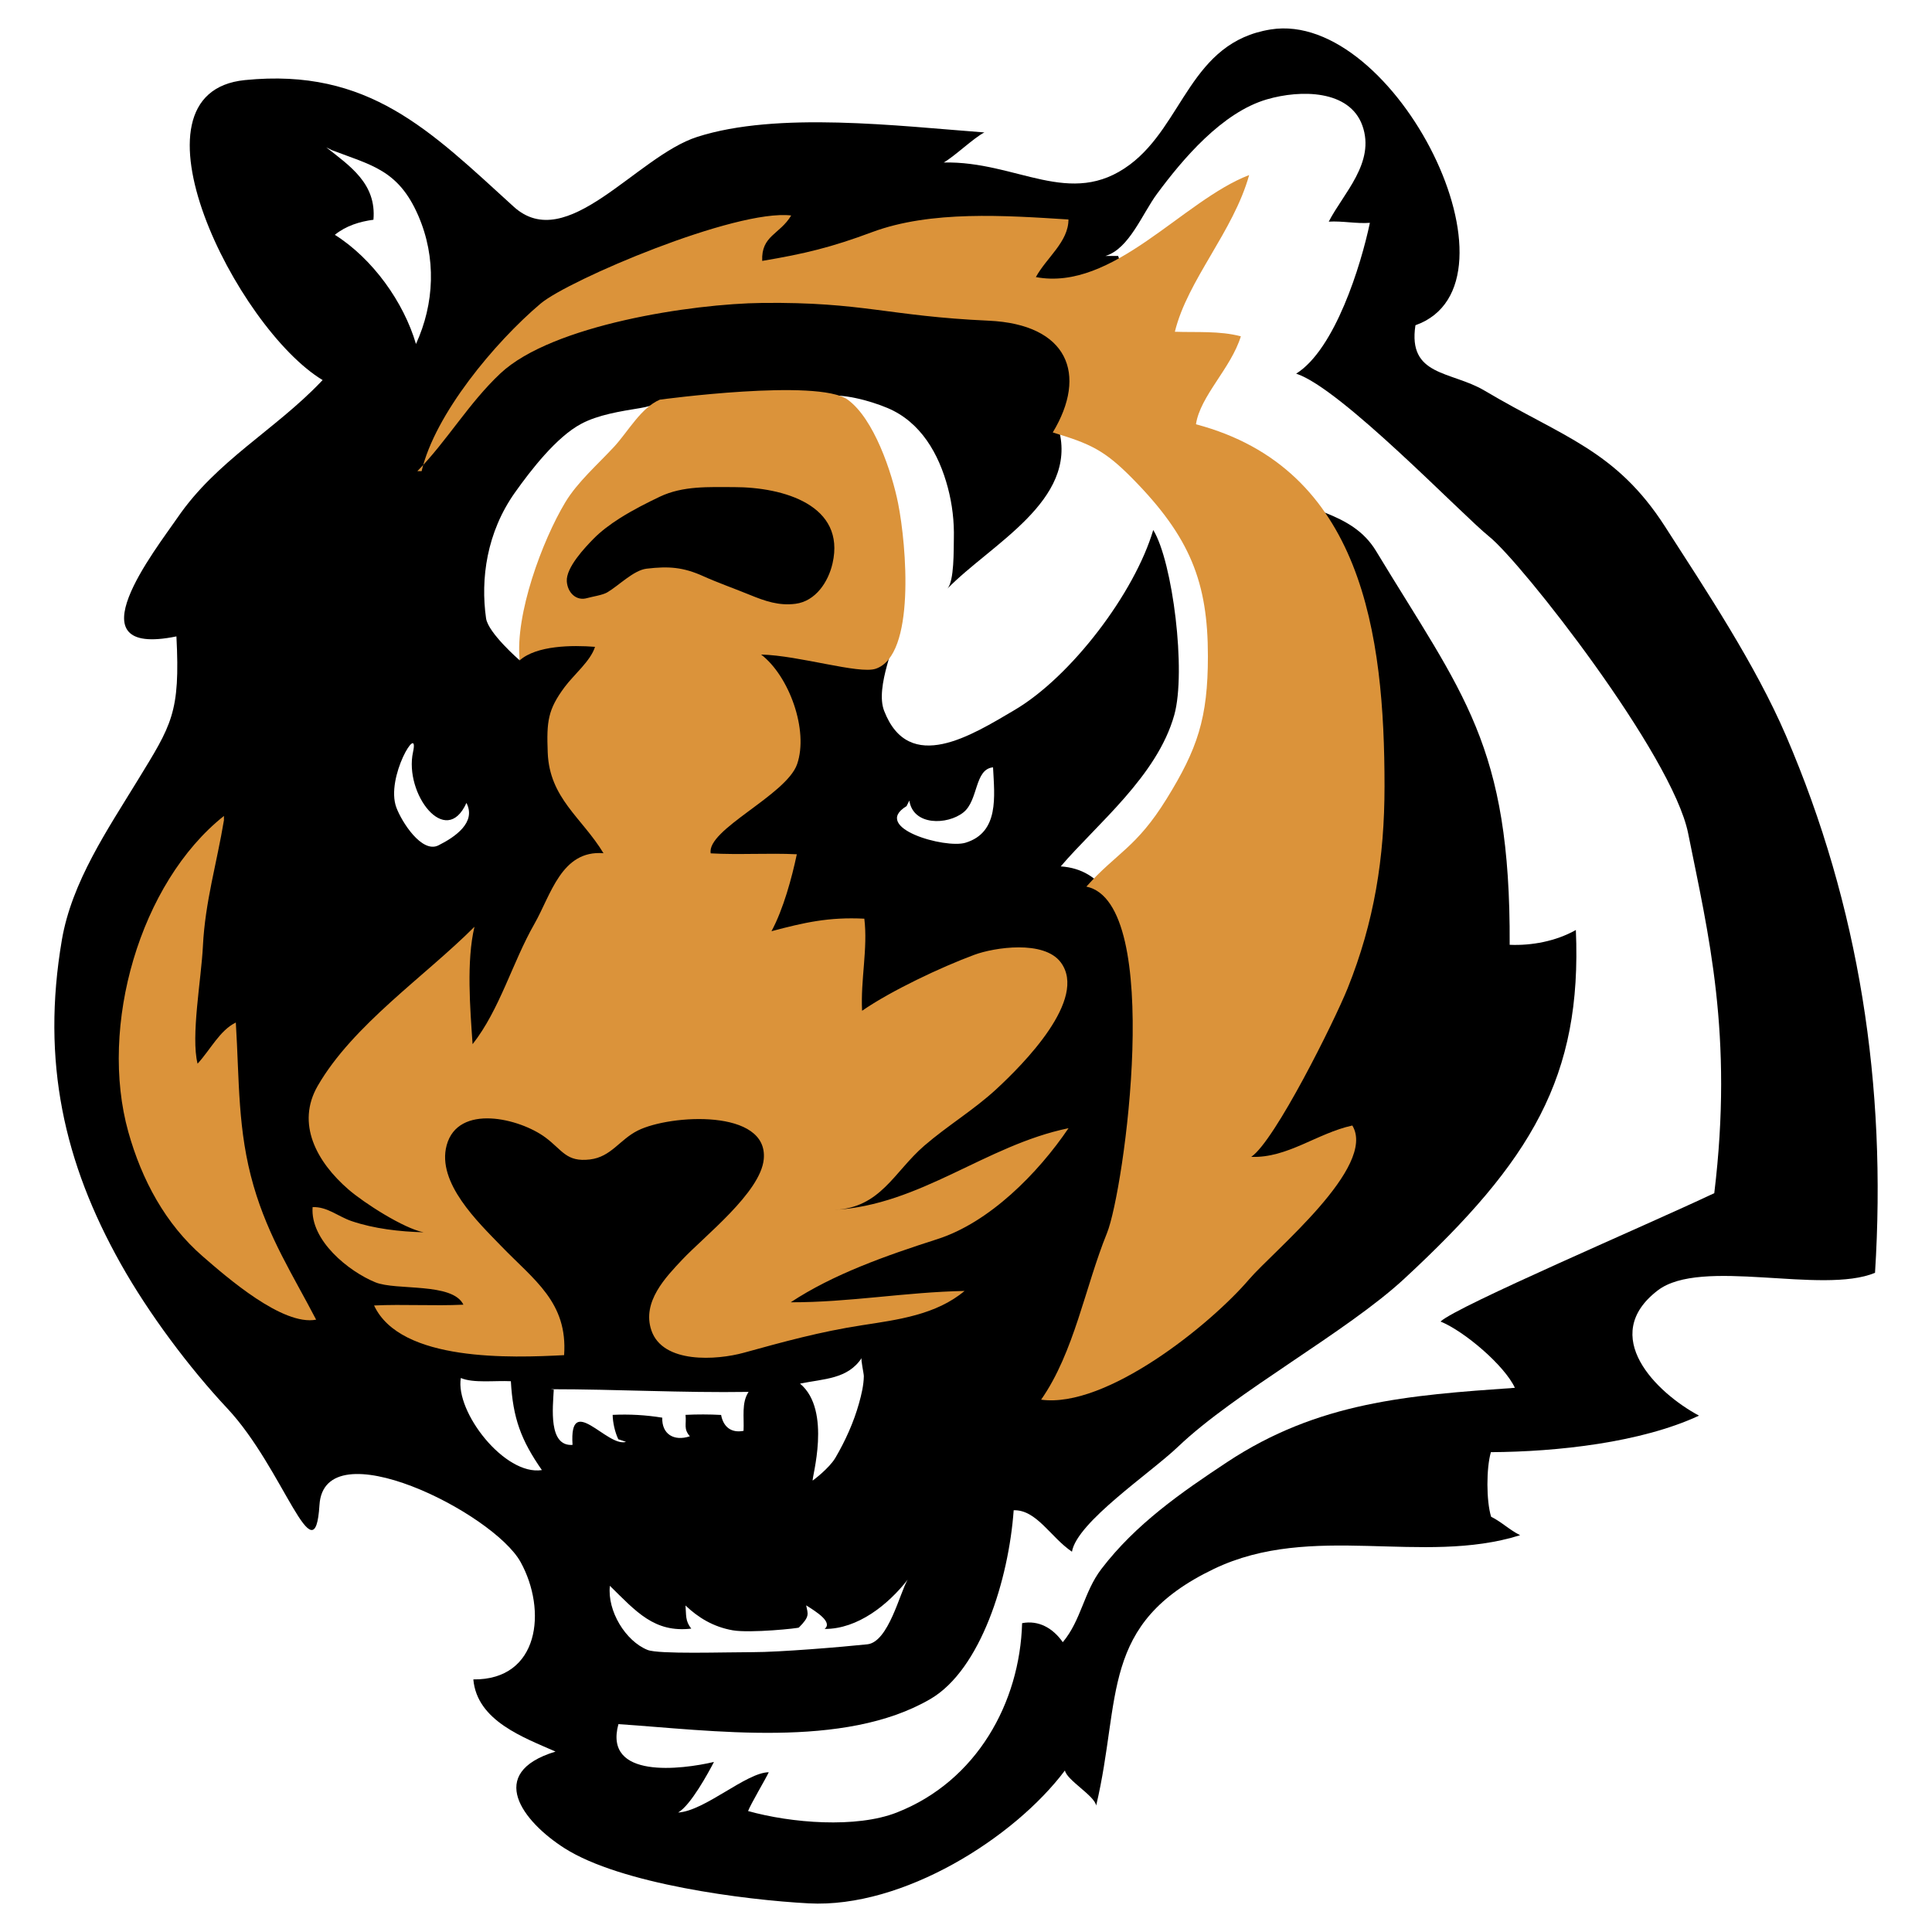
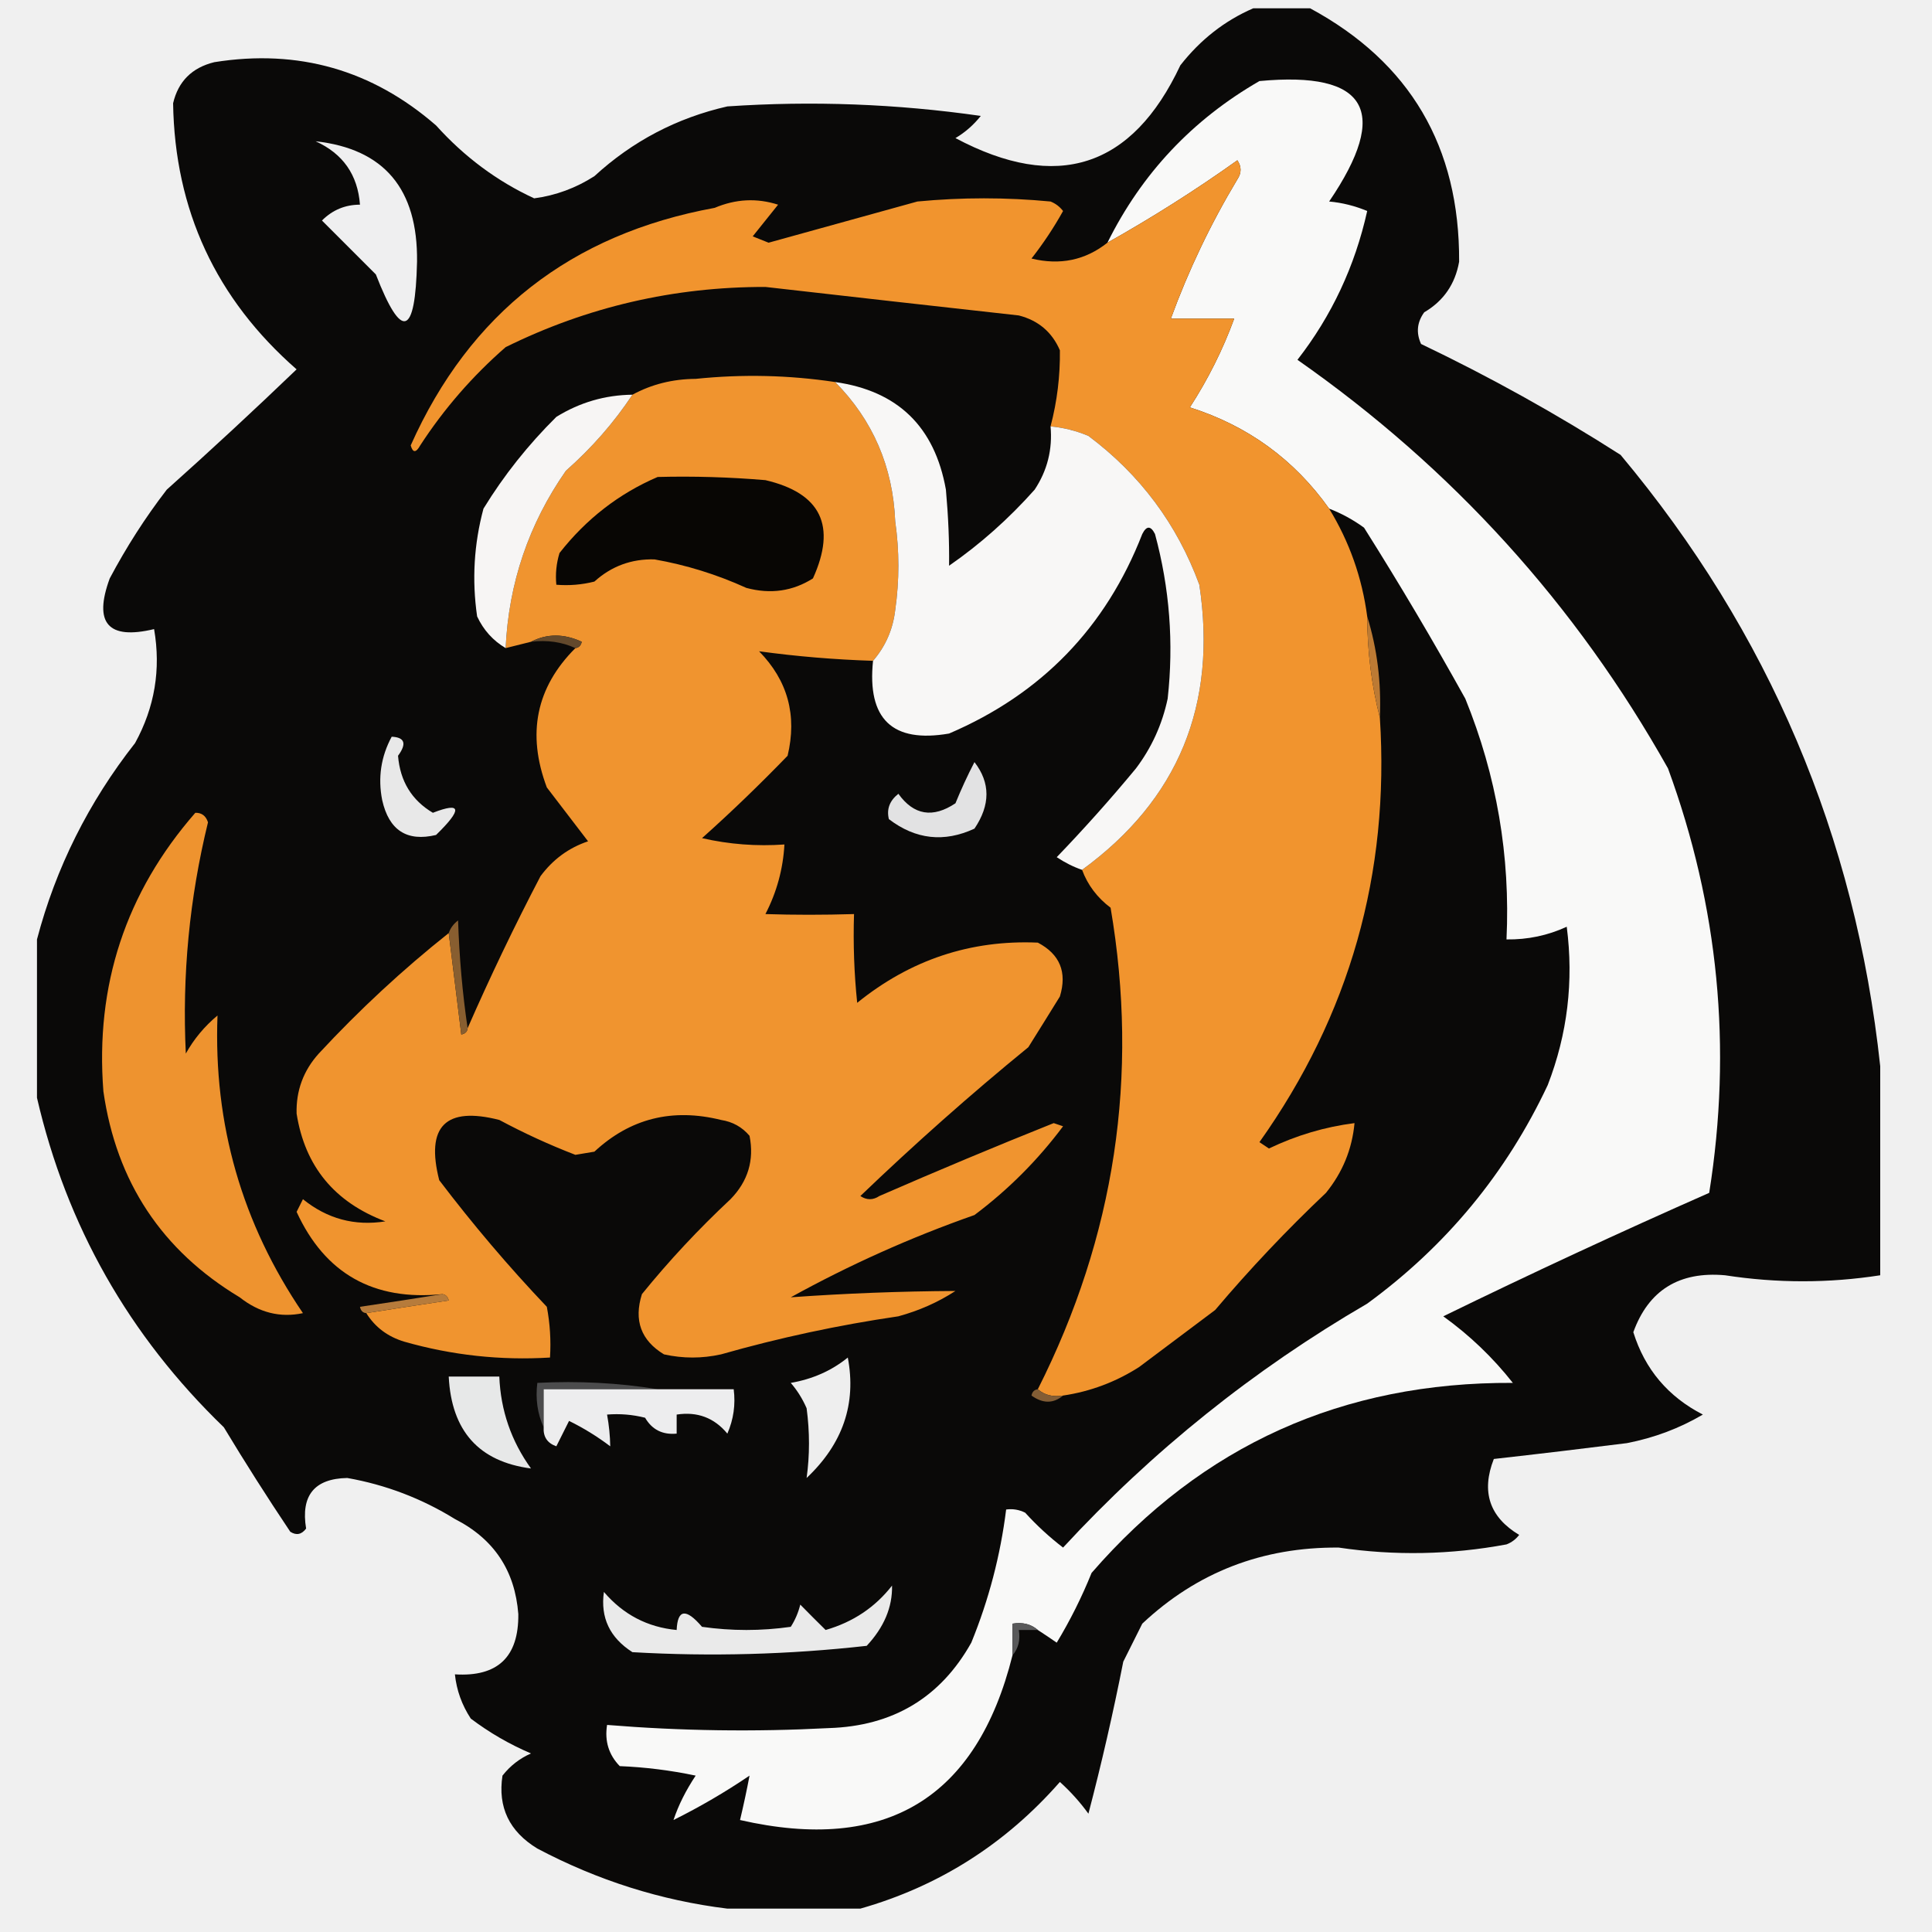
- <svg xmlns="http://www.w3.org/2000/svg" width="60" height="60" viewBox="0 0 192.756 192.756">
-   <g fill-rule="evenodd" clip-rule="evenodd">
-     <path fill="#fff" d="M0 0h192.756v192.756H0V0z" />
-     <path d="M32.006 38.109C27.43 42.902 21.594 45.98 17.729 51.62c-2.203 3.214-10.774 14.053-.127 11.874.392 7.644-.472 8.802-3.859 14.346-3.014 4.932-6.585 10.157-7.571 15.94-2.069 12.139.224 22.244 5.873 32.307 2.787 4.965 6.828 10.369 10.632 14.428 5.625 6.002 8.73 17.111 9.197 9.637.479-7.672 17.343.758 20.069 5.699 2.649 4.799 1.889 11.781-4.718 11.703.362 4.148 5.043 5.801 8.199 7.201-7.015 2.137-3.253 6.998.904 9.645 5.604 3.568 17.953 5.158 24.359 5.498 9.421.5 20.527-6.545 25.56-13.258.189.975 2.965 2.514 3.117 3.506 2.553-10.773.305-18.131 11.754-23.619 9.795-4.691 20.801-.299 30.545-3.359-1.037-.512-1.836-1.314-2.896-1.844-.486-1.588-.484-4.838-.021-6.441 6.639-.039 15.004-.959 20.764-3.645-4.275-2.291-10.02-7.957-4.127-12.486 4.334-3.334 16.379.436 21.688-1.762 1.184-18.676-1.572-36.595-8.875-53.574-3.074-7.146-7.977-14.504-12.078-20.886-4.908-7.632-10.182-8.91-18.006-13.558-3.326-1.975-7.682-1.401-6.893-6.522 11.592-4.122-1.994-31.487-14.434-29.513-8.02 1.273-8.686 9.472-14.057 13.485-5.949 4.443-11.262-.377-18.579-.208 1.015-.552 3.032-2.486 4.063-3-8.654-.651-20.653-2.122-28.65.443-6.079 1.951-12.997 11.797-18.312 6.963C42.9 13.024 36.803 6.753 24.441 7.989c-12.586 1.259-.839 24.752 7.746 29.929l-.181.191z" />
-     <path d="M110.299 25.533c2.361-.707 3.674-4.224 5.141-6.201 2.559-3.456 6.479-8.111 10.957-9.418 3.379-.985 8.248-.958 9.527 2.614 1.32 3.701-1.902 6.754-3.355 9.586 1.316-.089 2.785.223 4.105.118-.889 4.231-3.477 12.618-7.355 15.048 4.461 1.436 16.51 14.049 19.26 16.257 3.242 2.605 18.275 21.781 19.846 29.598 2.012 10.02 4.529 20.087 2.609 35.907-6.76 3.199-25.648 11.256-27.312 12.807 2.383.971 6.385 4.383 7.418 6.613-10.672.744-19.633 1.418-28.695 7.404-4.639 3.064-9.152 6.211-12.562 10.674-1.754 2.299-2.006 5.1-3.848 7.301-.984-1.402-2.404-2.215-4.059-1.898-.223 7.92-4.518 15.764-12.507 18.893-4.035 1.582-10.516 1.061-14.833-.148.25-.674 1.792-3.27 2.063-3.871-2.247.023-6.373 3.863-9.046 4.02 1.246-.701 3.037-3.996 3.578-5.047-3.225.756-11.037 1.748-9.532-3.773 9.215.609 22.496 2.527 31.125-2.506 5.034-2.938 7.817-11.947 8.311-18.832 2.281-.072 3.688 2.701 5.814 4.135.502-2.953 7.844-7.855 10.58-10.471 5.707-5.449 16.811-11.424 22.572-16.76 12.715-11.771 17.748-20.162 17.123-34.798-1.986 1.123-4.416 1.573-6.604 1.478.098-19.985-4.672-24.97-13.328-39.284-2.463-4.074-7.305-3.907-11.1-6.557-3.734-2.603-7.906-7.016-10.824-10.331-3.811-4.332-2.162-8.08-3.811-12.556h-1.258v-.002z" fill="#fff" />
-     <path d="M89.467 52.459c.125 2.81.986 6.552.42 9.229-.513 2.423-2.592 6.866-1.678 9.229 2.48 6.419 8.774 2.417 13.006-.073 5.646-3.321 11.986-11.676 13.844-17.966 1.939 3.151 3.309 14.127 2.098 18.459-1.699 6.086-7.713 10.871-11.328 15.103 8.762.603 4.465 15.366 15.223 4.19 7.27-7.554 7.279-22.741 5.354-32.329-2.062-10.261-10.281-15.979-20.77-15.468 1.926 7.135-6.801 11.462-11.133 15.918.722-.743.636-3.98.663-4.991a18.066 18.066 0 0 0-.602-5.117c-.891-3.355-2.695-6.541-6.021-7.938-1.735-.729-4.617-1.534-6.476-1.149 1.733 4.017 4.431 7.787 6.626 11.569.175.303.758.965.774 1.334zM55.371 53.708c-1.957 3.89-2.818 8.131-3.521 12.176 0 0-3.147-2.727-3.356-4.195-.56-3.916.051-8.569 2.901-12.575 1.568-2.204 4.109-5.503 6.584-6.825 1.723-.92 3.964-1.258 5.896-1.576 1.443-.236 1.623-.614 3.077-.56L55.371 53.708z" fill="#fff" />
-     <path d="M22.343 81.826c-.692 4.21-1.88 8.144-2.098 12.564-.162 3.305-1.219 8.996-.533 11.734 1.327-1.455 2.215-3.322 3.816-4.107.362 5.861.164 10.75 1.774 16.307 1.494 5.158 3.947 8.928 6.238 13.34-3.346.639-8.889-4.215-11.297-6.301-3.75-3.25-6.098-7.652-7.435-12.412-2.964-10.561 1.144-24.878 9.534-31.544v.419h.001zM41.642 47.005c2.958-3.015 5.122-6.785 8.287-9.753 5.166-4.844 19.139-6.951 26.115-7.028 10.084-.112 12.537 1.315 22.592 1.771 7.906.358 9.906 5.342 6.398 11.151 3.746 1.122 5.164 1.771 7.938 4.583 5.785 5.866 7.541 10.372 7.541 17.735 0 6.192-1.043 9.262-4.127 14.248-3.018 4.875-4.967 5.352-7.998 8.745 7.781 1.608 3.768 30.344 2.055 34.569-2.189 5.393-3.266 11.889-6.57 16.619 6.471.895 16.844-7.441 20.744-11.998 2.432-2.842 12.787-11.248 10.305-15.355-3.512.768-6.49 3.273-10.086 3.127 2.357-1.576 8.314-13.576 9.615-16.811 2.658-6.616 3.684-13.025 3.684-20.175 0-15.15-2.205-31.705-18.814-36.102.424-2.831 3.498-5.586 4.479-8.778-2.145-.561-4.395-.375-6.584-.454 1.266-5.17 5.842-10.002 7.412-15.634-6.631 2.537-13.566 11.626-21.279 10.18 1.076-1.962 3.25-3.511 3.252-5.747-6.287-.398-13.728-.926-19.606 1.267-4.024 1.502-6.708 2.156-10.949 2.865-.111-2.537 1.742-2.614 2.892-4.531-5.553-.66-22.24 6.453-25.002 8.79-4.566 3.864-10.547 11.033-11.871 16.718h-.423v-.002z" fill="#db933a" />
-     <path d="M65.834 39.874c-1.894.808-3.169 3.187-4.56 4.692-1.633 1.767-3.666 3.532-4.881 5.559-2.302 3.836-5.016 11.181-4.543 15.76 1.685-1.495 5.244-1.53 7.515-1.35-.428 1.397-2.118 2.784-3.026 4.006-1.683 2.262-1.81 3.431-1.693 6.536.171 4.575 3.422 6.507 5.566 10.049-4.203-.343-5.254 4.184-6.902 7.064-2.187 3.824-3.441 8.533-6.16 11.988-.245-3.574-.628-8.274.188-11.715-4.959 4.965-12.112 9.78-15.633 15.862-2.184 3.77-.13 7.586 3.063 10.35 1.56 1.35 5.495 3.879 7.494 4.271-2.378-.064-4.93-.352-7.185-1.117-1.354-.461-2.416-1.449-3.888-1.395-.254 3.334 3.62 6.426 6.264 7.504 2.077.848 7.698-.018 8.781 2.23-2.949.143-5.959-.061-8.912.08 2.641 5.658 13.76 5.227 18.959 4.955.374-5.281-2.997-7.48-6.306-10.912-2.241-2.324-6.428-6.289-5.412-10.029 1.138-4.184 7.284-2.689 9.863-.77 1.693 1.26 2.074 2.469 4.429 2.189 2.124-.254 2.956-1.975 4.78-2.887 3.234-1.615 13.041-2.188 12.565 2.859-.312 3.318-5.952 7.701-8.13 10.02-1.627 1.732-4.048 4.205-3.083 7.053 1.138 3.361 6.535 2.977 9.212 2.24 4.009-1.105 7.613-2.1 11.79-2.744 3.599-.555 7.411-1.043 10.245-3.424-5.893.111-11.482 1.146-17.343 1.131 4.242-2.805 9.52-4.662 14.631-6.301 5.196-1.662 10.04-6.57 13.086-11.068-8.258 1.697-14.766 7.676-23.392 8.154 4.65-.205 5.964-3.781 8.992-6.4 2.316-2.002 4.947-3.572 7.191-5.645 2.662-2.459 9.176-8.99 6.432-12.656-1.68-2.245-6.635-1.488-8.621-.752-3.33 1.233-8.306 3.584-11.199 5.583-.161-3.078.587-6.221.223-9.187-3.55-.177-5.98.378-9.263 1.25 1.183-2.195 2.032-5.321 2.528-7.677-2.835-.138-5.753.07-8.591-.091-.442-2.367 7.545-5.804 8.619-8.895 1.171-3.376-.794-8.8-3.59-10.94 3.815.094 9.752 1.978 11.43 1.418 4.006-1.336 3.07-12.32 2.238-16.501-.619-3.104-2.421-8.465-5.035-10.348-2.97-2.142-18.736.001-18.736.001z" fill="#db933a" />
-     <path d="M46.536 80.108c1.004 1.939-1.118 3.396-2.796 4.235-1.647.823-3.657-2.331-4.195-3.775-1.118-3.001 2.328-8.592 1.662-5.531-.9 4.13 3.268 9.653 5.329 5.071zM90.726 79.869c.375 2.538 3.797 2.451 5.39 1.187 1.517-1.204 1.091-4.312 2.96-4.5.143 2.889.633 6.49-2.743 7.522-2.038.623-9.453-1.488-5.886-3.65l.279-.559zM45.977 137.484c-.569 3.377 4.368 9.766 8.088 9.186-2.086-2.992-2.891-5.184-3.096-8.865-1.574-.082-3.735.216-4.992-.321zM54.926 138.602c6.652 0 13.14.371 19.761.268-.726 1.078-.432 2.537-.504 3.885-1.214.242-2.019-.389-2.238-1.586a34.454 34.454 0 0 0-3.55-.008c.106.998-.221 1.375.433 2.139-1.606.529-2.811-.23-2.754-1.859a23.643 23.643 0 0 0-4.949-.279c.011.732.217 1.709.563 2.434.291.102.626.193.769.26-1.869.584-5.683-5.014-5.334.301-2.431.172-1.964-3.73-1.874-5.51l-.323-.045zM32.552 14.702c2.347 1.854 5.022 3.614 4.706 7.222-1.362.181-2.728.595-3.851 1.503 3.78 2.385 6.867 6.708 8.095 10.893 1.839-4.012 2.06-8.611.217-12.835-1.983-4.545-4.675-4.997-8.608-6.503l-.559-.28zM81.087 147.715s1.63-1.195 2.268-2.283c.988-1.688 1.822-3.537 2.348-5.42.244-.873.465-1.793.482-2.703.005-.277-.322-1.66-.215-1.822-1.395 2.119-3.765 2.066-6.152 2.557 3.228 2.679 1.118 9.54 1.269 9.671zM86.532 164.053c-2.663.279-8.752.783-11.411.783-2.86 0-9.397.225-10.516-.223-2.185-.873-4.035-3.887-3.756-6.396 2.637 2.594 4.443 4.695 8.118 4.271-.617-.781-.49-1.336-.574-2.307 1.246 1.188 2.751 2.131 4.713 2.475 1.755.305 6.683-.209 6.602-.281 1.119-1.117.895-1.342.724-2.209 1.052.664 2.664 1.67 1.844 2.355 3.307.014 6.343-2.43 8.281-4.914-.768 1.25-1.9 6.223-4.025 6.446z" fill="#fff" />
-     <path d="M61.814 51.719c-.964.613-1.865 1.29-2.591 2.028-.853.868-2.758 2.873-2.673 4.25.071 1.129.938 1.987 2.013 1.678.521-.15 1.547-.297 2.01-.567 1.152-.671 2.64-2.217 3.931-2.37 2.195-.259 3.649-.168 5.706.767 1.263.574 3.255 1.294 4.575 1.835 1.547.634 2.927 1.115 4.587.9 2.004-.26 3.269-2.181 3.691-4.033 1.323-5.792-4.866-7.608-9.842-7.608-2.505 0-5.068-.145-7.393.958-1.262.603-2.696 1.323-4.014 2.162z" />
+ <svg xmlns="http://www.w3.org/2000/svg" xmlns:xlink="http://www.w3.org/1999/xlink" width="50px" height="50px" viewBox="0 0 50 50" version="1.1">
+   <defs>
+     <filter id="alpha" filterUnits="objectBoundingBox" x="0%" y="0%" width="100%" height="100%">
+       <feColorMatrix type="matrix" in="SourceGraphic" values="0 0 0 0 1 0 0 0 0 1 0 0 0 0 1 0 0 0 1 0" />
+     </filter>
+     <mask id="mask0">
+       <g filter="url(#alpha)">
+         <rect x="0" y="0" width="50" height="50" style="fill:rgb(0%,0%,0%);fill-opacity:0.976;stroke:none;" />
+       </g>
+     </mask>
+     <clipPath id="clip1">
+       <rect x="0" y="0" width="50" height="50" />
+     </clipPath>
+     <g id="surface5" clip-path="url(#clip1)">
+       <path style=" stroke:none;fill-rule:evenodd;fill:rgb(1.569%,1.176%,0.784%);fill-opacity:1;" d="M 32.434 0.215 C 32.922 0.215 33.414 0.215 33.906 0.215 C 36.492 1.613 37.777 3.797 37.762 6.773 C 37.66 7.352 37.359 7.789 36.859 8.082 C 36.672 8.34 36.645 8.613 36.777 8.902 C 38.559 9.754 40.281 10.711 41.941 11.773 C 45.781 16.363 48.02 21.637 48.66 27.594 C 48.66 29.395 48.66 31.199 48.66 33.004 C 47.328 33.211 45.988 33.211 44.645 33.004 C 43.457 32.898 42.664 33.391 42.27 34.477 C 42.57 35.438 43.172 36.148 44.07 36.609 C 43.465 36.965 42.809 37.211 42.105 37.348 C 40.957 37.492 39.812 37.629 38.66 37.758 C 38.328 38.605 38.547 39.262 39.316 39.723 C 39.23 39.836 39.121 39.918 38.988 39.969 C 37.543 40.238 36.094 40.266 34.645 40.051 C 32.676 40.035 30.98 40.688 29.562 42.02 C 29.398 42.348 29.234 42.676 29.07 43.004 C 28.809 44.328 28.508 45.641 28.168 46.938 C 27.953 46.641 27.707 46.367 27.43 46.117 C 26.02 47.723 24.301 48.816 22.266 49.395 C 21.121 49.395 19.973 49.395 18.824 49.395 C 17.105 49.184 15.465 48.664 13.906 47.84 C 13.18 47.398 12.879 46.77 13.004 45.953 C 13.203 45.699 13.449 45.508 13.742 45.379 C 13.184 45.141 12.664 44.84 12.184 44.477 C 11.953 44.125 11.816 43.742 11.773 43.332 C 12.879 43.402 13.426 42.883 13.414 41.773 C 13.328 40.648 12.785 39.828 11.773 39.312 C 10.914 38.781 9.984 38.426 8.988 38.25 C 8.137 38.266 7.781 38.703 7.922 39.559 C 7.805 39.715 7.668 39.742 7.512 39.641 C 6.918 38.754 6.344 37.852 5.793 36.938 C 3.336 34.566 1.723 31.723 0.957 28.41 C 0.957 27.047 0.957 25.68 0.957 24.312 C 1.445 22.457 2.293 20.762 3.496 19.23 C 4.004 18.305 4.168 17.324 3.988 16.281 C 2.797 16.566 2.414 16.129 2.84 14.969 C 3.27 14.16 3.758 13.395 4.316 12.672 C 5.457 11.652 6.578 10.613 7.676 9.559 C 5.59 7.734 4.523 5.438 4.48 2.672 C 4.613 2.105 4.969 1.75 5.547 1.609 C 7.719 1.262 9.633 1.809 11.285 3.246 C 12.02 4.062 12.867 4.691 13.824 5.133 C 14.383 5.059 14.902 4.867 15.383 4.559 C 16.371 3.652 17.52 3.051 18.824 2.754 C 21.02 2.605 23.207 2.688 25.383 3 C 25.199 3.23 24.984 3.422 24.727 3.574 C 27.359 4.973 29.301 4.344 30.547 1.691 C 31.066 1.027 31.695 0.535 32.434 0.215 Z M 32.434 0.215 " />
+     </g>
+   </defs>
+   <g id="surface1">
+     <use xlink:href="#surface5" mask="url(#mask0)" />
+     <path style=" stroke:none;fill-rule:evenodd;fill:rgb(97.647%,97.647%,97.255%);fill-opacity:1;" d="M 26.859 42.184 C 26.684 42.031 26.465 41.977 26.203 42.02 C 26.203 42.293 26.203 42.566 26.203 42.84 C 25.277 46.543 22.926 47.965 19.152 47.102 C 19.246 46.707 19.328 46.324 19.398 45.953 C 18.77 46.379 18.113 46.762 17.43 47.102 C 17.559 46.715 17.75 46.336 18.004 45.953 C 17.355 45.816 16.699 45.734 16.039 45.707 C 15.754 45.414 15.645 45.059 15.711 44.641 C 17.621 44.797 19.531 44.824 21.449 44.723 C 23.109 44.672 24.34 43.934 25.137 42.512 C 25.59 41.402 25.891 40.254 26.039 39.066 C 26.211 39.043 26.375 39.07 26.531 39.148 C 26.832 39.48 27.16 39.781 27.512 40.051 C 29.824 37.547 32.449 35.445 35.383 33.738 C 37.426 32.246 38.984 30.359 40.055 28.082 C 40.566 26.762 40.73 25.395 40.547 23.984 C 40.055 24.211 39.535 24.32 38.988 24.312 C 39.09 22.156 38.734 20.078 37.922 18.082 C 37.09 16.582 36.215 15.105 35.301 13.656 C 35.016 13.449 34.715 13.285 34.398 13.164 C 33.496 11.895 32.297 11.02 30.793 10.543 C 31.266 9.812 31.648 9.047 31.941 8.246 C 31.395 8.246 30.848 8.246 30.301 8.246 C 30.758 6.996 31.332 5.793 32.023 4.641 C 32.133 4.477 32.133 4.312 32.023 4.148 C 30.934 4.926 29.812 5.633 28.66 6.281 C 29.547 4.492 30.859 3.098 32.594 2.098 C 35.387 1.836 35.988 2.875 34.398 5.215 C 34.738 5.246 35.066 5.328 35.383 5.461 C 35.066 6.887 34.465 8.172 33.578 9.312 C 37.586 12.117 40.785 15.641 43.168 19.887 C 44.477 23.457 44.832 27.117 44.234 30.871 C 41.922 31.891 39.625 32.957 37.352 34.066 C 38.031 34.555 38.633 35.129 39.152 35.789 C 34.75 35.766 31.117 37.402 28.25 40.707 C 27.996 41.336 27.695 41.938 27.348 42.512 C 27.184 42.398 27.02 42.289 26.859 42.184 Z M 26.859 42.184 " />
+     <path style=" stroke:none;fill-rule:evenodd;fill:rgb(93.725%,93.725%,94.118%);fill-opacity:1;" d="M 8.168 3.656 C 9.941 3.852 10.816 4.891 10.793 6.773 C 10.75 8.711 10.395 8.82 9.727 7.102 C 9.262 6.637 8.797 6.172 8.332 5.707 C 8.605 5.434 8.934 5.297 9.316 5.297 C 9.258 4.523 8.875 3.977 8.168 3.656 Z M 8.168 3.656 " />
+     <path style=" stroke:none;fill-rule:evenodd;fill:rgb(94.51%,58.039%,18.039%);fill-opacity:1;" d="M 34.398 13.164 C 34.922 14.02 35.25 14.949 35.383 15.953 C 35.387 16.863 35.496 17.738 35.711 18.574 C 35.969 22.605 34.93 26.27 32.594 29.559 C 32.676 29.613 32.758 29.668 32.84 29.723 C 33.551 29.383 34.285 29.164 35.055 29.066 C 34.992 29.742 34.746 30.34 34.316 30.871 C 33.301 31.832 32.344 32.844 31.449 33.902 C 30.793 34.395 30.137 34.887 29.48 35.379 C 28.875 35.766 28.219 36.012 27.512 36.117 C 27.25 36.16 27.031 36.105 26.859 35.953 C 28.855 31.996 29.484 27.844 28.742 23.492 C 28.395 23.23 28.148 22.902 28.004 22.512 C 30.496 20.695 31.508 18.238 31.039 15.133 C 30.461 13.562 29.504 12.281 28.168 11.281 C 27.852 11.148 27.523 11.066 27.188 11.035 C 27.359 10.387 27.438 9.73 27.43 9.066 C 27.227 8.594 26.871 8.293 26.367 8.164 C 24.184 7.922 22 7.676 19.809 7.426 C 17.441 7.422 15.199 7.941 13.086 8.984 C 12.23 9.73 11.492 10.578 10.875 11.527 C 10.766 11.723 10.684 11.723 10.629 11.527 C 12.156 8.109 14.777 6.059 18.496 5.379 C 19.043 5.148 19.586 5.121 20.137 5.297 C 19.918 5.57 19.699 5.844 19.48 6.117 C 19.617 6.172 19.754 6.227 19.891 6.281 C 21.172 5.926 22.457 5.57 23.742 5.215 C 24.891 5.105 26.039 5.105 27.188 5.215 C 27.316 5.266 27.426 5.348 27.512 5.461 C 27.273 5.891 27 6.301 26.695 6.691 C 27.434 6.871 28.09 6.734 28.66 6.281 C 29.812 5.633 30.934 4.926 32.023 4.148 C 32.133 4.312 32.133 4.477 32.023 4.641 C 31.332 5.793 30.758 6.996 30.301 8.246 C 30.848 8.246 31.395 8.246 31.941 8.246 C 31.648 9.047 31.266 9.812 30.793 10.543 C 32.297 11.02 33.496 11.895 34.398 13.164 Z M 34.398 13.164 " />
+     <path style=" stroke:none;fill-rule:evenodd;fill:rgb(94.118%,58.039%,18.431%);fill-opacity:1;" d="M 21.613 9.887 C 22.59 10.875 23.109 12.078 23.168 13.492 C 23.277 14.258 23.277 15.023 23.168 15.789 C 23.109 16.289 22.918 16.727 22.594 17.102 C 21.598 17.07 20.617 16.988 19.645 16.855 C 20.387 17.613 20.633 18.512 20.383 19.559 C 19.672 20.293 18.938 21.004 18.168 21.691 C 18.871 21.852 19.582 21.906 20.301 21.855 C 20.266 22.488 20.102 23.09 19.809 23.656 C 20.543 23.68 21.309 23.68 22.102 23.656 C 22.078 24.426 22.105 25.191 22.184 25.953 C 23.559 24.84 25.117 24.32 26.859 24.395 C 27.43 24.695 27.621 25.16 27.43 25.789 C 27.16 26.227 26.887 26.664 26.613 27.102 C 25.105 28.332 23.66 29.617 22.266 30.953 C 22.43 31.062 22.594 31.062 22.758 30.953 C 24.254 30.301 25.754 29.672 27.27 29.066 C 27.348 29.094 27.43 29.121 27.512 29.148 C 26.859 30.023 26.094 30.789 25.219 31.445 C 23.57 32.023 21.988 32.734 20.465 33.574 C 21.875 33.473 23.293 33.418 24.727 33.41 C 24.27 33.707 23.777 33.922 23.25 34.066 C 21.699 34.293 20.168 34.621 18.66 35.051 C 18.168 35.16 17.676 35.16 17.184 35.051 C 16.59 34.691 16.398 34.172 16.613 33.492 C 17.316 32.625 18.082 31.805 18.906 31.035 C 19.359 30.57 19.523 30.023 19.398 29.395 C 19.207 29.168 18.961 29.031 18.66 28.984 C 17.398 28.672 16.309 28.945 15.383 29.805 C 15.219 29.832 15.055 29.859 14.891 29.887 C 14.219 29.629 13.566 29.328 12.922 28.984 C 11.531 28.629 11.012 29.148 11.367 30.543 C 12.234 31.684 13.16 32.777 14.152 33.82 C 14.234 34.254 14.262 34.691 14.234 35.133 C 12.953 35.211 11.695 35.074 10.465 34.723 C 10.035 34.594 9.707 34.348 9.48 33.984 C 10.168 33.875 10.875 33.766 11.613 33.656 C 11.59 33.559 11.535 33.504 11.449 33.492 C 9.668 33.672 8.41 32.961 7.676 31.363 C 7.73 31.254 7.785 31.145 7.84 31.035 C 8.469 31.543 9.176 31.734 9.973 31.609 C 8.656 31.113 7.891 30.184 7.676 28.82 C 7.66 28.227 7.852 27.707 8.25 27.266 C 9.301 26.133 10.422 25.094 11.613 24.148 C 11.719 25 11.828 25.875 11.938 26.773 C 12.039 26.754 12.094 26.699 12.102 26.609 C 12.684 25.281 13.312 23.969 13.988 22.676 C 14.309 22.242 14.719 21.941 15.219 21.773 C 14.863 21.309 14.508 20.844 14.152 20.379 C 13.629 18.988 13.875 17.789 14.891 16.773 C 14.98 16.762 15.035 16.707 15.055 16.609 C 14.594 16.395 14.156 16.395 13.742 16.609 C 13.523 16.664 13.305 16.719 13.086 16.773 C 13.164 15.094 13.684 13.562 14.645 12.184 C 15.312 11.594 15.887 10.941 16.367 10.215 C 16.863 9.945 17.41 9.809 18.004 9.805 C 19.215 9.68 20.418 9.707 21.613 9.887 Z M 21.613 9.887 " />
+     <path style=" stroke:none;fill-rule:evenodd;fill:rgb(97.255%,96.863%,96.471%);fill-opacity:1;" d="M 21.613 9.887 C 23.238 10.117 24.191 11.047 24.48 12.672 C 24.543 13.375 24.57 14.027 24.562 14.641 C 25.375 14.078 26.109 13.422 26.777 12.672 C 27.105 12.176 27.242 11.629 27.188 11.035 C 27.523 11.066 27.852 11.148 28.168 11.281 C 29.504 12.281 30.461 13.562 31.039 15.133 C 31.508 18.238 30.496 20.695 28.004 22.512 C 27.777 22.434 27.559 22.324 27.348 22.184 C 28.062 21.441 28.746 20.676 29.398 19.887 C 29.805 19.348 30.078 18.746 30.219 18.082 C 30.379 16.641 30.27 15.219 29.891 13.82 C 29.781 13.602 29.672 13.602 29.562 13.82 C 28.621 16.238 26.953 17.961 24.562 18.984 C 23.094 19.238 22.438 18.609 22.594 17.102 C 22.918 16.727 23.109 16.289 23.168 15.789 C 23.277 15.023 23.277 14.258 23.168 13.492 C 23.109 12.078 22.59 10.875 21.613 9.887 Z M 21.613 9.887 " />
+     <path style=" stroke:none;fill-rule:evenodd;fill:rgb(96.863%,96.078%,95.686%);fill-opacity:1;" d="M 16.367 10.215 C 15.887 10.941 15.312 11.594 14.645 12.184 C 13.684 13.562 13.164 15.094 13.086 16.773 C 12.758 16.578 12.512 16.305 12.348 15.953 C 12.211 15.008 12.266 14.082 12.512 13.164 C 13.043 12.297 13.672 11.508 14.398 10.789 C 15.004 10.414 15.66 10.223 16.367 10.215 Z M 16.367 10.215 " />
+     <path style=" stroke:none;fill-rule:evenodd;fill:rgb(3.137%,2.353%,1.569%);fill-opacity:1;" d="M 17.02 12.344 C 17.953 12.32 18.883 12.348 19.809 12.426 C 21.246 12.762 21.656 13.609 21.039 14.969 C 20.516 15.301 19.941 15.383 19.316 15.215 C 18.551 14.867 17.758 14.621 16.938 14.477 C 16.344 14.461 15.824 14.652 15.383 15.051 C 15.059 15.133 14.73 15.16 14.398 15.133 C 14.371 14.855 14.398 14.582 14.48 14.312 C 15.172 13.43 16.02 12.773 17.02 12.344 Z M 17.02 12.344 " />
+     <path style=" stroke:none;fill-rule:evenodd;fill:rgb(38.824%,28.627%,17.255%);fill-opacity:1;" d="M 13.742 16.609 C 14.156 16.395 14.594 16.395 15.055 16.609 C 15.035 16.707 14.98 16.762 14.891 16.773 C 14.543 16.613 14.164 16.559 13.742 16.609 Z M 13.742 16.609 " />
+     <path style=" stroke:none;fill-rule:evenodd;fill:rgb(73.725%,47.843%,20.392%);fill-opacity:1;" d="M 35.383 15.953 C 35.641 16.785 35.75 17.66 35.711 18.574 C 35.496 17.738 35.387 16.863 35.383 15.953 Z M 35.383 15.953 " />
+     <path style=" stroke:none;fill-rule:evenodd;fill:rgb(90.98%,90.98%,90.98%);fill-opacity:1;" d="M 10.137 19.066 C 10.477 19.082 10.531 19.246 10.301 19.559 C 10.355 20.219 10.656 20.711 11.203 21.035 C 11.945 20.746 11.973 20.938 11.285 21.609 C 10.531 21.789 10.066 21.488 9.891 20.707 C 9.777 20.129 9.859 19.582 10.137 19.066 Z M 10.137 19.066 " />
+     <path style=" stroke:none;fill-rule:evenodd;fill:rgb(88.627%,88.627%,89.02%);fill-opacity:1;" d="M 25.219 19.723 C 25.633 20.258 25.633 20.832 25.219 21.445 C 24.434 21.809 23.695 21.727 23.004 21.199 C 22.941 20.941 23.023 20.723 23.25 20.543 C 23.648 21.098 24.141 21.18 24.727 20.789 C 24.875 20.426 25.039 20.07 25.219 19.723 Z M 25.219 19.723 " />
+     <path style=" stroke:none;fill-rule:evenodd;fill:rgb(93.333%,57.647%,18.431%);fill-opacity:1;" d="M 5.055 21.035 C 5.219 21.031 5.328 21.113 5.383 21.281 C 4.902 23.25 4.711 25.242 4.809 27.266 C 5.02 26.887 5.293 26.562 5.629 26.281 C 5.523 29.098 6.262 31.664 7.84 33.984 C 7.254 34.109 6.707 33.973 6.203 33.574 C 4.188 32.363 3.012 30.586 2.676 28.246 C 2.461 25.5 3.254 23.098 5.055 21.035 Z M 5.055 21.035 " />
+     <path style=" stroke:none;fill-rule:evenodd;fill:rgb(53.333%,36.863%,18.824%);fill-opacity:1;" d="M 12.102 26.609 C 12.094 26.699 12.039 26.754 11.938 26.773 C 11.828 25.875 11.719 25 11.613 24.148 C 11.656 24.02 11.738 23.91 11.855 23.82 C 11.887 24.781 11.969 25.711 12.102 26.609 Z M 12.102 26.609 " />
+     <path style=" stroke:none;fill-rule:evenodd;fill:rgb(71.373%,48.235%,23.137%);fill-opacity:1;" d="M 11.449 33.492 C 11.535 33.504 11.59 33.559 11.613 33.656 C 10.875 33.766 10.168 33.875 9.48 33.984 C 9.391 33.977 9.336 33.922 9.316 33.82 C 10.051 33.711 10.762 33.602 11.449 33.492 Z M 11.449 33.492 " />
+     <path style=" stroke:none;fill-rule:evenodd;fill:rgb(93.333%,93.333%,93.333%);fill-opacity:1;" d="M 21.941 35.133 C 22.168 36.328 21.812 37.367 20.875 38.25 C 20.957 37.66 20.957 37.059 20.875 36.445 C 20.77 36.203 20.633 35.984 20.465 35.789 C 21.031 35.691 21.523 35.473 21.941 35.133 Z M 21.941 35.133 " />
+     <path style=" stroke:none;fill-rule:evenodd;fill:rgb(90.588%,90.98%,90.98%);fill-opacity:1;" d="M 11.613 35.625 C 12.047 35.625 12.484 35.625 12.922 35.625 C 12.957 36.5 13.23 37.293 13.742 38.004 C 12.395 37.828 11.684 37.035 11.613 35.625 Z M 11.613 35.625 " />
+     <path style=" stroke:none;fill-rule:evenodd;fill:rgb(29.804%,29.804%,30.196%);fill-opacity:1;" d="M 17.02 35.953 C 16.039 35.953 15.055 35.953 14.07 35.953 C 14.07 36.281 14.07 36.609 14.07 36.938 C 13.91 36.59 13.855 36.207 13.906 35.789 C 14.977 35.734 16.016 35.789 17.02 35.953 Z M 17.02 35.953 " />
+     <path style=" stroke:none;fill-rule:evenodd;fill:rgb(92.941%,92.941%,93.333%);fill-opacity:1;" d="M 17.02 35.953 C 17.676 35.953 18.332 35.953 18.988 35.953 C 19.039 36.352 18.984 36.734 18.824 37.102 C 18.484 36.691 18.047 36.527 17.512 36.609 C 17.512 36.773 17.512 36.938 17.512 37.102 C 17.148 37.137 16.875 37 16.695 36.691 C 16.371 36.609 16.043 36.582 15.711 36.609 C 15.762 36.891 15.789 37.164 15.793 37.43 C 15.457 37.176 15.102 36.957 14.727 36.773 C 14.617 36.992 14.508 37.211 14.398 37.43 C 14.164 37.348 14.055 37.184 14.07 36.938 C 14.07 36.609 14.07 36.281 14.07 35.953 C 15.055 35.953 16.039 35.953 17.02 35.953 Z M 17.02 35.953 " />
+     <path style=" stroke:none;fill-rule:evenodd;fill:rgb(50.98%,36.471%,20.784%);fill-opacity:1;" d="M 26.859 35.953 C 27.031 36.105 27.25 36.16 27.512 36.117 C 27.262 36.328 26.988 36.328 26.695 36.117 C 26.715 36.016 26.77 35.965 26.859 35.953 Z M 26.859 35.953 " />
+     <path style=" stroke:none;fill-rule:evenodd;fill:rgb(91.765%,91.765%,91.765%);fill-opacity:1;" d="M 23.086 41.035 C 23.098 41.594 22.879 42.113 22.43 42.594 C 20.414 42.82 18.391 42.875 16.367 42.758 C 15.781 42.383 15.535 41.863 15.629 41.199 C 16.129 41.785 16.758 42.113 17.512 42.184 C 17.535 41.645 17.754 41.617 18.168 42.102 C 18.934 42.211 19.699 42.211 20.465 42.102 C 20.578 41.926 20.66 41.734 20.711 41.527 C 20.93 41.75 21.148 41.969 21.367 42.184 C 22.074 41.98 22.648 41.598 23.086 41.035 Z M 23.086 41.035 " />
+     <path style=" stroke:none;fill-rule:evenodd;fill:rgb(34.902%,34.902%,35.294%);fill-opacity:1;" d="M 26.859 42.184 C 26.695 42.184 26.531 42.184 26.367 42.184 C 26.41 42.445 26.355 42.664 26.203 42.84 C 26.203 42.566 26.203 42.293 26.203 42.02 C 26.465 41.977 26.684 42.031 26.859 42.184 Z M 26.859 42.184 " />
  </g>
</svg>
